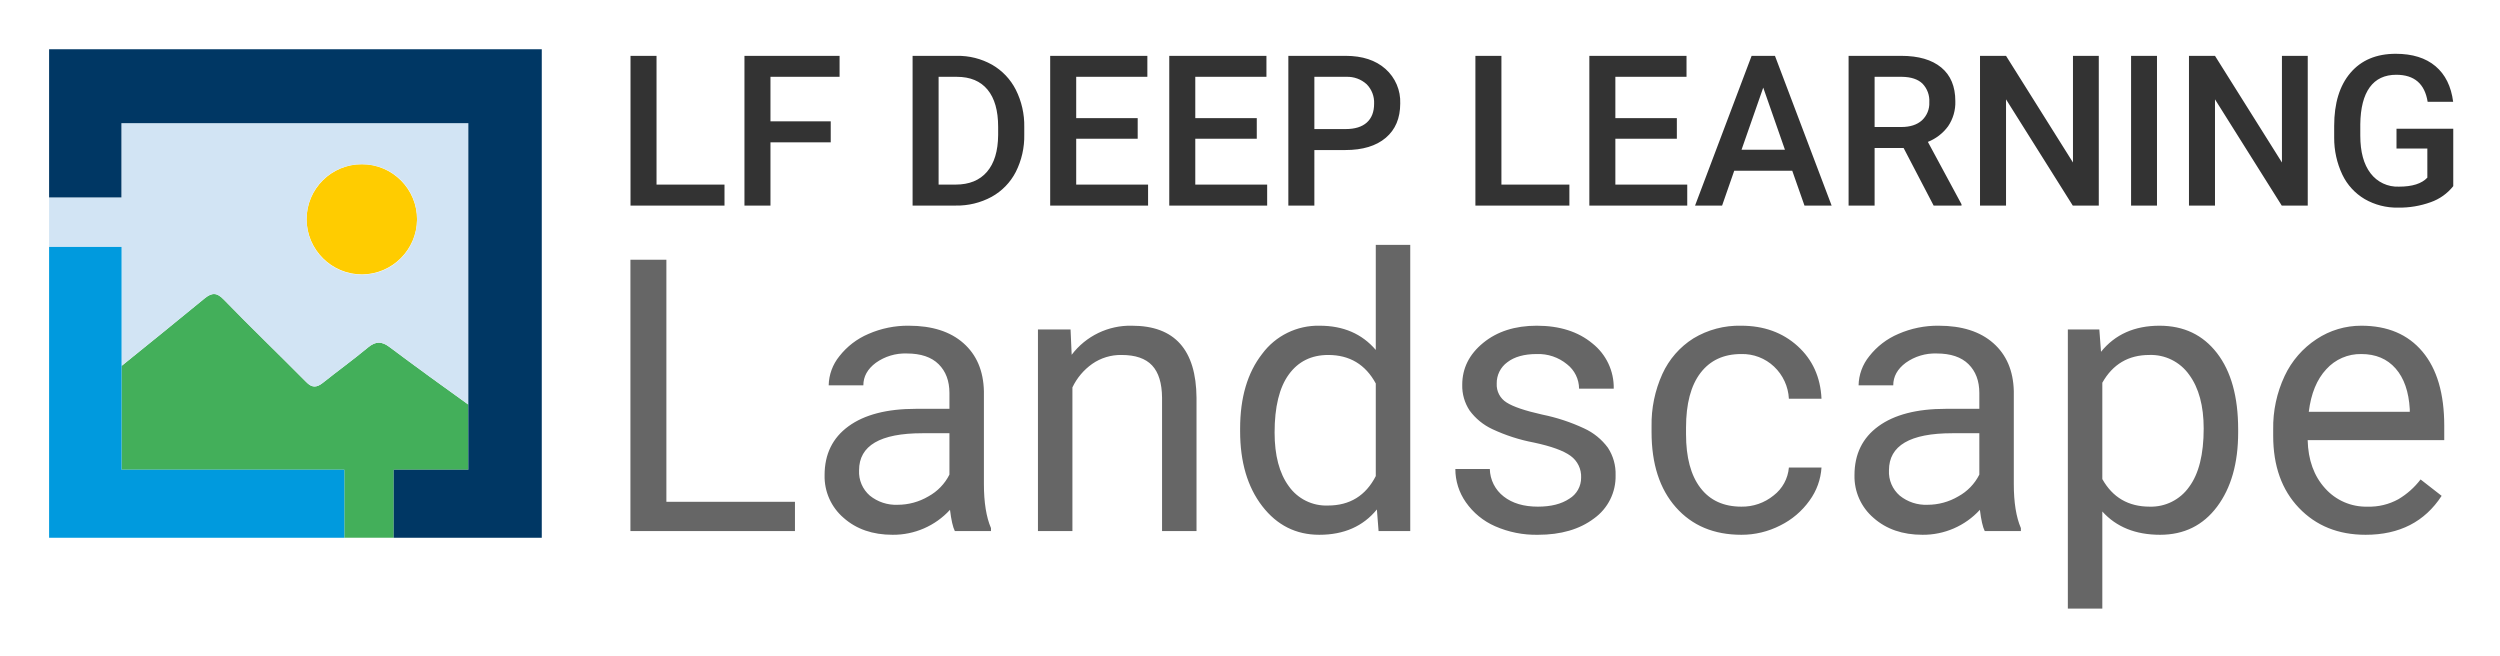
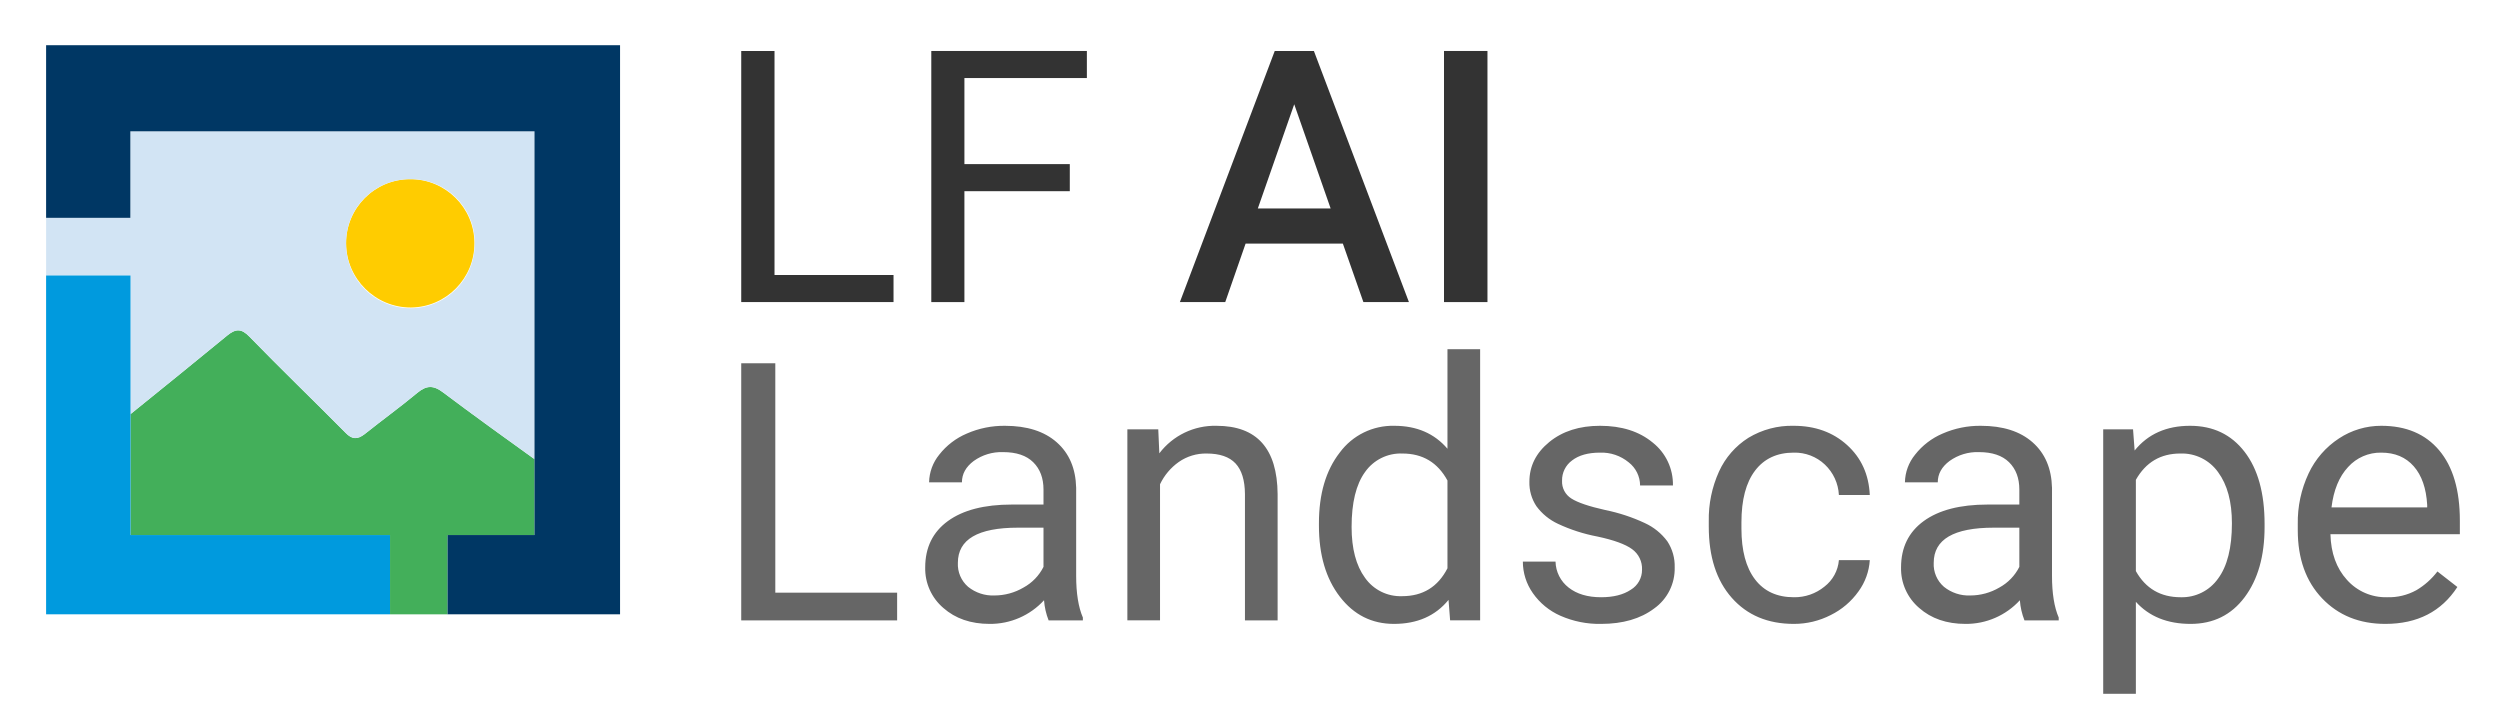
- <svg xmlns="http://www.w3.org/2000/svg" role="img" viewBox="9.87 0.37 916.76 240.26">
-   <path fill="none" d="M714.642 44.512a8.48 8.48 0 0 0 2.715-6.656 9.03 9.03 0 0 0-2.507-6.826q-2.508-2.412-7.486-2.489h-10.068v18.403h9.804q4.826 0 7.542-2.432zm-12.083 128.324a11.505 11.505 0 0 0 3.962 9.293 15.225 15.225 0 0 0 10.182 3.349 22.22 22.22 0 0 0 11.275-3.076 18.612 18.612 0 0 0 7.721-7.994v-15.17h-9.908q-23.234 0-23.232 13.598zM496.95 130.539q-9.295 0-14.487 7.175-5.194 7.175-5.193 21.25 0 12.575 5.193 19.68a16.784 16.784 0 0 0 14.35 7.107q12.024 0 17.56-10.797v-33.96q-5.672-10.454-17.424-10.455zm14.134-85.235q2.678-2.395 2.678-6.92a9.499 9.499 0 0 0-2.715-7.109 10.472 10.472 0 0 0-7.467-2.734h-11.727v19.157h11.463q5.09 0 7.768-2.394zm137.415 9.974h15.914l-7.957-22.777-7.957 22.777zm227.279 74.919a16.864 16.864 0 0 0-12.846 5.57q-5.193 5.569-6.423 15.613h37.035v-.956q-.548-9.636-5.193-14.93-4.647-5.295-12.573-5.297zM360.735 28.541h-6.675v39.52h6.222q7.504 0 11.52-4.686 4.017-4.686 4.092-13.455v-3.048q0-8.92-3.884-13.625-3.885-4.706-11.275-4.706zM324.89 172.836a11.505 11.505 0 0 0 3.964 9.293 15.224 15.224 0 0 0 10.181 3.349 22.22 22.22 0 0 0 11.275-3.076 18.605 18.605 0 0 0 7.721-7.994v-15.17h-9.907q-23.234 0-23.233 13.598zm473.127-42.297q-11.479 0-17.22 10.182v35.327q5.671 10.113 17.356 10.113a17.087 17.087 0 0 0 14.452-7.209q5.365-7.208 5.365-21.422 0-12.505-5.33-19.748a17.17 17.17 0 0 0-14.623-7.243z" />
-   <path fill="#43af5a" d="M154.247 172.622h27.362V148.73c-9.693-6.944-19.298-13.895-28.809-21.029-2.9-2.2-5.1-2.3-8 .1-5.4 4.5-11.1 8.6-16.6 13-2.3 1.8-4 1.8-6.1-.4-10-10.1-20.3-20-30.2-30.2-2.5-2.6-4.3-2.6-7-.4-10.114 8.313-20.277 16.53-30.453 24.75v38.072h81.685v24.947h18.115v-24.947z" />
-   <path fill="#fc0" d="M142.7 101a20.363 20.363 0 0 0 20.1-20.1 20.25 20.25 0 0 0-40.5-.1 20.379 20.379 0 0 0 20.4 20.2z" />
-   <path fill="#d2e4f4" d="M54.447 90.917v43.633c10.176-8.22 20.34-16.437 30.453-24.75 2.7-2.2 4.5-2.2 7 .4 9.9 10.2 20.2 20.1 30.2 30.2 2.1 2.2 3.8 2.2 6.1.4 5.5-4.4 11.2-8.5 16.6-13 2.9-2.4 5.1-2.3 8-.1 9.511 7.134 19.116 14.086 28.809 21.03V45.534H54.396V72.77H27.874v18.148h26.573zM142.6 60.6a19.98 19.98 0 0 1 20.2 20.3 20.25 20.25 0 0 1-40.5-.1 20.04 20.04 0 0 1 20.3-20.2z" />
-   <path fill="#009ade" d="M136.132 172.622H54.447V90.917H27.874v106.652h108.258v-24.947z" />
-   <path fill="#003764" d="M27.874 25.991v46.778h26.522V45.535h127.213v127.087h-27.362v24.947h54.293V18.431H27.874v7.56z" />
-   <path fill="#333" d="M275.548 68.061h-24.926V20.849h-9.541v54.905h34.467v-7.693zm16.856-15.498h22.098V44.87h-22.098V28.541h25.342v-7.692h-34.882v54.905h9.54V52.563zm81.246-28.471a25.44 25.44 0 0 0-12.915-3.243H344.52v54.905h15.8a26.61 26.61 0 0 0 13.18-3.205 21.84 21.84 0 0 0 8.861-9.126 29.084 29.084 0 0 0 3.112-13.726v-2.753a29.214 29.214 0 0 0-3.093-13.651 22.12 22.12 0 0 0-8.73-9.201zm2.244 25.828q-.075 8.77-4.091 13.455-4.016 4.686-11.52 4.686h-6.223v-39.52h6.675q7.39 0 11.275 4.706 3.884 4.705 3.884 13.625zm54.981 18.141h-26.359V51.243h22.55v-7.542h-22.55v-15.16h26.095v-7.692h-35.636v54.905h35.9v-7.693zm43.668 0h-26.359V51.243h22.55v-7.542h-22.55v-15.16h26.095v-7.692h-35.636v54.905h35.9v-7.693zm17.31-12.67h11.35q9.54 0 14.839-4.492 5.297-4.493 5.298-12.572a16.122 16.122 0 0 0-5.411-12.684q-5.413-4.794-14.613-4.794h-21.004v54.905h9.54zm0-26.85h11.727a10.472 10.472 0 0 1 7.467 2.734 9.499 9.499 0 0 1 2.715 7.109q0 4.525-2.678 6.92-2.678 2.395-7.768 2.394h-11.463zm93.519 39.52h-24.926V20.849h-9.541v54.905h34.467v-7.693zm43.216 0h-26.359V51.243h22.55v-7.542h-22.55v-15.16h26.095v-7.692h-35.636v54.905h35.9v-7.693zm23.606-47.212l-20.74 54.905h9.918l4.45-12.783h21.268l4.487 12.783h9.956L660.755 20.85zM648.5 55.278l7.957-22.777 7.957 22.777zm48.796-.641h10.634l11.011 21.117h10.22v-.49l-12.332-22.863a16.917 16.917 0 0 0 7.41-5.718 15.456 15.456 0 0 0 2.658-9.228q0-8.076-5.166-12.342-5.166-4.264-14.668-4.264h-19.308v54.905h9.54zm0-26.096h10.068q4.978.077 7.486 2.49a9.03 9.03 0 0 1 2.507 6.825 8.48 8.48 0 0 1-2.715 6.656q-2.715 2.432-7.542 2.432h-9.804zm48.193 8.259l24.474 38.954h9.54V20.849h-9.465v39.105l-24.549-39.105h-9.541v54.905h9.541V36.8zm45.855-15.951h9.503v54.906h-9.503zM822.116 36.8l24.474 38.954h9.54V20.849h-9.465v39.105l-24.549-39.105h-9.541v54.905h9.541V36.8zm66.558 10.785v7.24h11.312v10.69q-3.092 3.301-10.407 3.3a12.383 12.383 0 0 1-10.427-4.907q-3.753-4.907-3.753-13.783v-4.211q.115-8.913 3.452-13.52 3.337-4.606 9.748-4.606 9.917 0 11.5 9.917h9.353q-1.094-8.522-6.486-13.066-5.394-4.544-14.556-4.544-10.673 0-16.63 6.995-5.958 6.995-5.959 19.44v4.298a31.332 31.332 0 0 0 2.998 13.594 20.845 20.845 0 0 0 8.202 8.957 23.627 23.627 0 0 0 12.218 3.13 33.699 33.699 0 0 0 11.992-2 18.244 18.244 0 0 0 8.258-5.882V47.585z" />
-   <path fill="#666" d="M254.236 95.622h-13.188v99.49h60.337v-10.727h-47.149V95.622zm116.437 48.174q-.274-11.206-7.517-17.596-7.243-6.388-20.02-6.389a35.865 35.865 0 0 0-14.795 3.006 26.826 26.826 0 0 0-10.66 8.166 17.443 17.443 0 0 0-3.929 10.694h12.71q0-4.85 4.579-8.268a18.433 18.433 0 0 1 11.342-3.417q7.722 0 11.685 3.93 3.962 3.93 3.963 10.556v5.809h-12.3q-15.922 0-24.701 6.389-8.781 6.39-8.78 17.937a20.004 20.004 0 0 0 7.003 15.682q7.004 6.184 17.937 6.183a28.201 28.201 0 0 0 21.046-9.156q.683 5.605 1.777 7.79h13.256v-1.094q-2.597-6.011-2.596-16.194zm-12.642 30.612a18.605 18.605 0 0 1-7.72 7.994 22.22 22.22 0 0 1-11.276 3.076 15.224 15.224 0 0 1-10.181-3.35 11.505 11.505 0 0 1-3.963-9.292q0-13.597 23.233-13.598h9.907zm66.965-54.597a26.94 26.94 0 0 0-22.14 10.66l-.41-9.293H390.49v73.934h12.64V142.43a22.27 22.27 0 0 1 7.244-8.61 18.246 18.246 0 0 1 10.796-3.28q7.585 0 11.173 3.827 3.587 3.828 3.656 11.821v48.925h12.64v-48.856q-.204-26.445-23.642-26.445zm89.377 8.883q-7.585-8.883-20.567-8.883a25.496 25.496 0 0 0-21.115 10.352q-8.064 10.352-8.063 27.367v.956q0 16.949 8.098 27.47 8.097 10.523 20.943 10.522 13.53 0 21.114-9.293l.615 7.927h11.617V90.155h-12.642zm0 46.26q-5.534 10.799-17.56 10.797a16.784 16.784 0 0 1-14.35-7.106q-5.194-7.106-5.193-19.68 0-14.076 5.193-21.251 5.191-7.175 14.486-7.175 11.751 0 17.424 10.455zm76.395-17.492a68.23 68.23 0 0 0-15.34-5.057q-9.466-2.116-13.086-4.441a7.666 7.666 0 0 1-3.621-6.902 9.464 9.464 0 0 1 3.894-7.858q3.895-3.006 10.797-3.007a16.518 16.518 0 0 1 11.104 3.759 11.412 11.412 0 0 1 4.407 8.951h12.71a20.62 20.62 0 0 0-7.824-16.604q-7.826-6.491-20.397-6.492-11.959 0-19.645 6.287-7.688 6.287-7.688 15.375a16.34 16.34 0 0 0 2.7 9.43 21.674 21.674 0 0 0 8.336 6.832 63.665 63.665 0 0 0 15.238 4.92q9.599 2.05 13.461 4.886a9.31 9.31 0 0 1 3.86 7.96 8.924 8.924 0 0 1-4.338 7.756q-4.34 2.905-11.514 2.904-7.79 0-12.539-3.724a13.083 13.083 0 0 1-5.09-10.079H543.55a21.158 21.158 0 0 0 3.861 12.197 25.546 25.546 0 0 0 10.694 8.78 37.24 37.24 0 0 0 15.716 3.144q12.64 0 20.568-5.979a18.92 18.92 0 0 0 7.926-15.887 17.396 17.396 0 0 0-2.835-10.079 22.381 22.381 0 0 0-8.713-7.072zm42.672-20.329q5.294-6.935 14.931-6.936a16.9 16.9 0 0 1 12.06 4.613 17.426 17.426 0 0 1 5.432 11.787h11.958q-.548-11.889-8.78-19.337-8.235-7.448-20.67-7.449a32.317 32.317 0 0 0-17.527 4.647 30.18 30.18 0 0 0-11.377 13.05 44.508 44.508 0 0 0-3.964 19.202v2.118q0 17.493 8.918 27.572 8.916 10.08 24.018 10.078a31.065 31.065 0 0 0 14.248-3.416 28.813 28.813 0 0 0 10.761-9.156 22.934 22.934 0 0 0 4.373-12.094h-11.958a14.427 14.427 0 0 1-5.602 10.249 18.21 18.21 0 0 1-11.822 4.1q-9.773 0-15.033-6.901-5.263-6.901-5.261-19.68v-2.392q0-13.119 5.295-20.055zm114.9 6.663q-.274-11.206-7.517-17.596-7.243-6.388-20.02-6.389a35.865 35.865 0 0 0-14.794 3.006 26.817 26.817 0 0 0-10.66 8.166 17.444 17.444 0 0 0-3.93 10.694h12.71q0-4.85 4.579-8.268a18.434 18.434 0 0 1 11.343-3.417q7.721 0 11.684 3.93 3.963 3.93 3.964 10.556v5.809h-12.3q-15.922 0-24.702 6.389-8.78 6.39-8.78 17.937a20.004 20.004 0 0 0 7.004 15.682q7.003 6.184 17.936 6.183a28.203 28.203 0 0 0 21.047-9.156q.681 5.605 1.777 7.79h13.256v-1.094q-2.598-6.011-2.597-16.194zm-12.64 30.612a18.612 18.612 0 0 1-7.722 7.994 22.22 22.22 0 0 1-11.275 3.076 15.225 15.225 0 0 1-10.182-3.35 11.505 11.505 0 0 1-3.962-9.292q0-13.597 23.232-13.598h9.908zm66.075-54.597q-13.734 0-21.456 9.567l-.615-8.2h-11.548v102.36h12.642v-35.6q7.72 8.542 21.182 8.54 13.187 0 20.91-10.317 7.72-10.317 7.721-27.196v-1.161q0-17.902-7.756-27.949-7.756-10.044-21.08-10.044zm10.83 59.141a17.087 17.087 0 0 1-14.452 7.21q-11.683 0-17.355-10.114V140.72q5.74-10.181 17.219-10.182a17.17 17.17 0 0 1 14.623 7.243q5.33 7.244 5.33 19.748 0 14.214-5.365 21.422zm63.173-59.141a29.547 29.547 0 0 0-16.365 4.886 32.77 32.77 0 0 0-11.753 13.53 44.37 44.37 0 0 0-4.203 19.645v2.323q0 16.537 9.43 26.41 9.43 9.875 24.463 9.873 18.586 0 27.878-14.28l-7.72-6.013a28.485 28.485 0 0 1-8.132 7.243 22.019 22.019 0 0 1-11.343 2.733 20.082 20.082 0 0 1-15.546-6.73q-6.115-6.73-6.388-17.664h50.087v-5.262q0-17.697-7.996-27.196-7.993-9.498-22.412-9.498zm17.766 31.569h-37.035q1.23-10.045 6.423-15.613a16.864 16.864 0 0 1 12.846-5.57q7.925 0 12.573 5.296 4.646 5.297 5.193 14.93z" />
+ <svg xmlns="http://www.w3.org/2000/svg" id="Layer_1" data-name="Layer 1" viewBox="0 0 927.923 264.563">
+   <defs>
+     <style>.cls-1{fill:#43af5a;}.cls-2{fill:#fc0;}.cls-3{fill:#d2e4f4;}.cls-4{fill:#009ade;}.cls-5{fill:#003764;}.cls-6{fill:#666;}.cls-7{fill:#333;}</style>
+   </defs>
+   <path class="cls-1" d="M166.126,198.595h32.264V170.423c-11.429-8.188-22.755-16.384-33.97-24.796-3.42-2.594-6.014-2.712-9.433.118-6.367,5.306-13.089,10.141-19.574,15.329-2.712,2.122-4.717,2.122-7.193-.472-11.791-11.909-23.937-23.583-35.61-35.61-2.948-3.066-5.07-3.066-8.254-.472-11.926,9.802-23.91,19.491-35.909,29.184v44.893h96.319v29.416h21.36V198.596Z" />
+   <path class="cls-2" d="M152.51,114.142A23.82,23.82,0,1,0,128.455,90.323,24.011,24.011,0,0,0,152.51,114.142Z" />
+   <path class="cls-3" d="M48.447,102.252v51.45c11.999-9.693,23.984-19.382,35.909-29.184,3.184-2.594,5.306-2.594,8.254.472,11.674,12.027,23.819,23.701,35.61,35.61,2.476,2.594,4.481,2.594,7.193.472,6.485-5.188,13.206-10.023,19.574-15.329,3.42-2.83,6.014-2.712,9.433-.118,11.215,8.412,22.541,16.609,33.97,24.797V48.739H48.386V80.854H17.113v21.399h31.334ZM152.392,66.504a23.559,23.559,0,0,1,23.82,23.295q.004.321-.002.641a23.878,23.878,0,1,1-47.755-.118h0a23.63,23.63,0,0,1,23.439-23.82Q152.143,66.501,152.392,66.504Z" />
+   <path class="cls-4" d="M144.765,198.595H48.447V102.252H17.113V228.011H144.765Z" />
+   <path class="cls-5" d="M17.113,25.695V80.853H48.386V48.74h150.003V198.595H166.126v29.416h64.019V16.781H17.113Z" />
+   <path class="cls-6" d="M287.77,134.845H275.122v95.416h57.866V219.973H287.77V134.845Zm111.669,46.201q-.263-10.747-7.209-16.875-6.946-6.126-19.2-6.127a34.396,34.396,0,0,0-14.189,2.883,25.727,25.727,0,0,0-10.223,7.832,16.729,16.729,0,0,0-3.768,10.256h12.189q0-4.651,4.391-7.929a17.678,17.678,0,0,1,10.878-3.277q7.406,0,11.206,3.769,3.8,3.769,3.801,10.124v5.571H375.518q-15.27,0-23.689,6.127-8.421,6.128-8.42,17.202a19.185,19.185,0,0,0,6.716,15.04q6.717,5.931,17.202,5.93a27.046,27.046,0,0,0,20.184-8.781,25.427,25.427,0,0,0,1.704,7.471h12.713v-1.049q-2.491-5.765-2.49-15.531Zm-12.124,29.358a17.843,17.843,0,0,1-7.404,7.667,21.31,21.31,0,0,1-10.814,2.95,14.601,14.601,0,0,1-9.764-3.213,11.034,11.034,0,0,1-3.801-8.911q0-13.04,22.282-13.041h9.501Zm64.223-52.361a25.837,25.837,0,0,0-21.233,10.223l-.393-8.912H418.444v70.906H430.567V179.736a21.358,21.358,0,0,1,6.947-8.257A17.499,17.499,0,0,1,447.868,168.333q7.274,0,10.715,3.67,3.44,3.671,3.506,11.337v46.921H474.212V183.406q-.196-25.362-22.674-25.362Zm85.717,8.519q-7.274-8.519-19.725-8.519a24.452,24.452,0,0,0-20.25,9.928q-7.734,9.928-7.733,26.246v.917q0,16.255,7.766,26.345,7.765,10.092,20.085,10.091,12.976,0,20.249-8.912l.59,7.602h11.141V129.602H537.254Zm0,44.366q-5.307,10.357-16.841,10.355a16.097,16.097,0,0,1-13.762-6.815q-4.981-6.815-4.98-18.874,0-13.5,4.98-20.381a16.173,16.173,0,0,1,13.893-6.881q11.27,0,16.71,10.027Zm73.266-16.776a65.435,65.435,0,0,0-14.712-4.85q-9.078-2.029-12.55-4.259a7.352,7.352,0,0,1-3.473-6.619,9.076,9.076,0,0,1,3.735-7.536q3.736-2.883,10.355-2.884a15.842,15.842,0,0,1,10.649,3.605,10.945,10.945,0,0,1,4.227,8.584h12.19a19.776,19.776,0,0,0-7.504-15.924q-7.505-6.225-19.562-6.226-11.469,0-18.841,6.03-7.373,6.029-7.373,14.745a15.671,15.671,0,0,0,2.589,9.044,20.786,20.786,0,0,0,7.995,6.552,61.057,61.057,0,0,0,14.614,4.719q9.206,1.966,12.91,4.686a8.929,8.929,0,0,1,3.702,7.634,8.559,8.559,0,0,1-4.16,7.438q-4.162,2.786-11.042,2.785-7.471,0-12.025-3.571a12.547,12.547,0,0,1-4.882-9.666H565.236a20.292,20.292,0,0,0,3.703,11.698,24.5,24.5,0,0,0,10.256,8.42,35.715,35.715,0,0,0,15.072,3.015q12.122,0,19.726-5.734a18.145,18.145,0,0,0,7.601-15.236,16.684,16.684,0,0,0-2.719-9.666,21.465,21.465,0,0,0-8.356-6.782ZM651.445,174.656q5.077-6.651,14.32-6.652a16.208,16.208,0,0,1,11.566,4.424,16.712,16.712,0,0,1,5.21,11.304h11.468q-.526-11.402-8.42-18.545-7.898-7.143-19.823-7.144a30.994,30.994,0,0,0-16.809,4.457,28.944,28.944,0,0,0-10.911,12.516,42.686,42.686,0,0,0-3.802,18.416v2.031q0,16.777,8.553,26.443,8.551,9.667,23.034,9.665a29.793,29.793,0,0,0,13.664-3.276,27.633,27.633,0,0,0,10.32-8.781,21.995,21.995,0,0,0,4.194-11.599h-11.468a13.836,13.836,0,0,1-5.373,9.829,17.464,17.464,0,0,1-11.338,3.932q-9.373,0-14.417-6.618-5.047-6.618-5.046-18.874v-2.294q0-12.582,5.078-19.234Zm110.195,6.39q-.263-10.747-7.209-16.875-6.946-6.126-19.2-6.127a34.396,34.396,0,0,0-14.188,2.883,25.719,25.719,0,0,0-10.223,7.832,16.73,16.73,0,0,0-3.769,10.256H719.239q0-4.651,4.391-7.929a17.679,17.679,0,0,1,10.878-3.277q7.405,0,11.206,3.769t3.802,10.124v5.571H737.72q-15.27,0-23.69,6.127-8.42,6.128-8.42,17.202a19.185,19.185,0,0,0,6.717,15.04q6.716,5.931,17.201,5.93a27.048,27.048,0,0,0,20.185-8.781,25.345,25.345,0,0,0,1.704,7.471h12.713v-1.049q-2.492-5.765-2.491-15.531Zm-12.122,29.358a17.85,17.85,0,0,1-7.406,7.667,21.31,21.31,0,0,1-10.813,2.95,14.602,14.602,0,0,1-9.765-3.213,11.034,11.034,0,0,1-3.8-8.911q0-13.04,22.281-13.041h9.502Zm63.369-52.361q-13.172,0-20.577,9.175l-.59-7.864H780.644v98.168h12.124v-34.142q7.404,8.192,20.315,8.19,12.647,0,20.054-9.895,7.404-9.895,7.405-26.082v-1.113q0-17.169-7.438-26.804-7.438-9.633-20.217-9.633Zm10.386,56.719a16.387,16.387,0,0,1-13.86,6.915q-11.205,0-16.644-9.7V178.096q5.505-9.764,16.514-9.765a16.467,16.467,0,0,1,14.024,6.946q5.112,6.947,5.112,18.939,0,13.632-5.145,20.545Zm60.586-56.719a28.337,28.337,0,0,0-15.695,4.686,31.428,31.428,0,0,0-11.272,12.976,42.553,42.553,0,0,0-4.031,18.84v2.228q0,15.86,9.044,25.328,9.044,9.471,23.461,9.469,17.825,0,26.736-13.695l-7.404-5.767a27.319,27.319,0,0,1-7.799,6.946,21.117,21.117,0,0,1-10.878,2.621,19.26,19.26,0,0,1-14.909-6.454q-5.865-6.454-6.126-16.941h48.036v-5.046q0-16.972-7.669-26.082-7.666-9.109-21.494-9.109Zm17.038,30.276h-35.518q1.18-9.634,6.16-14.974a16.173,16.173,0,0,1,12.32-5.342q7.6,0,12.058,5.079,4.456,5.08,4.98,14.319Z" />
+   <path class="cls-7" d="M287.478,102.076H331.65v10.051H275.122v-93.209h12.355Z" />
+   <path class="cls-7" d="M397.075,70.965H357.96v41.163H345.669v-93.209h57.744v10.051h-45.452V60.914h39.115Z" />
+   <path class="cls-7" d="M498.431,90.425H462.324L454.771,112.127h-16.836l35.21-93.209h14.531l35.275,93.209H506.049ZM466.87,77.366h27.017L480.377,38.7Z" />
+   <path class="cls-7" d="M552.101,112.127h-16.132v-93.209h16.132Z" />
</svg>
